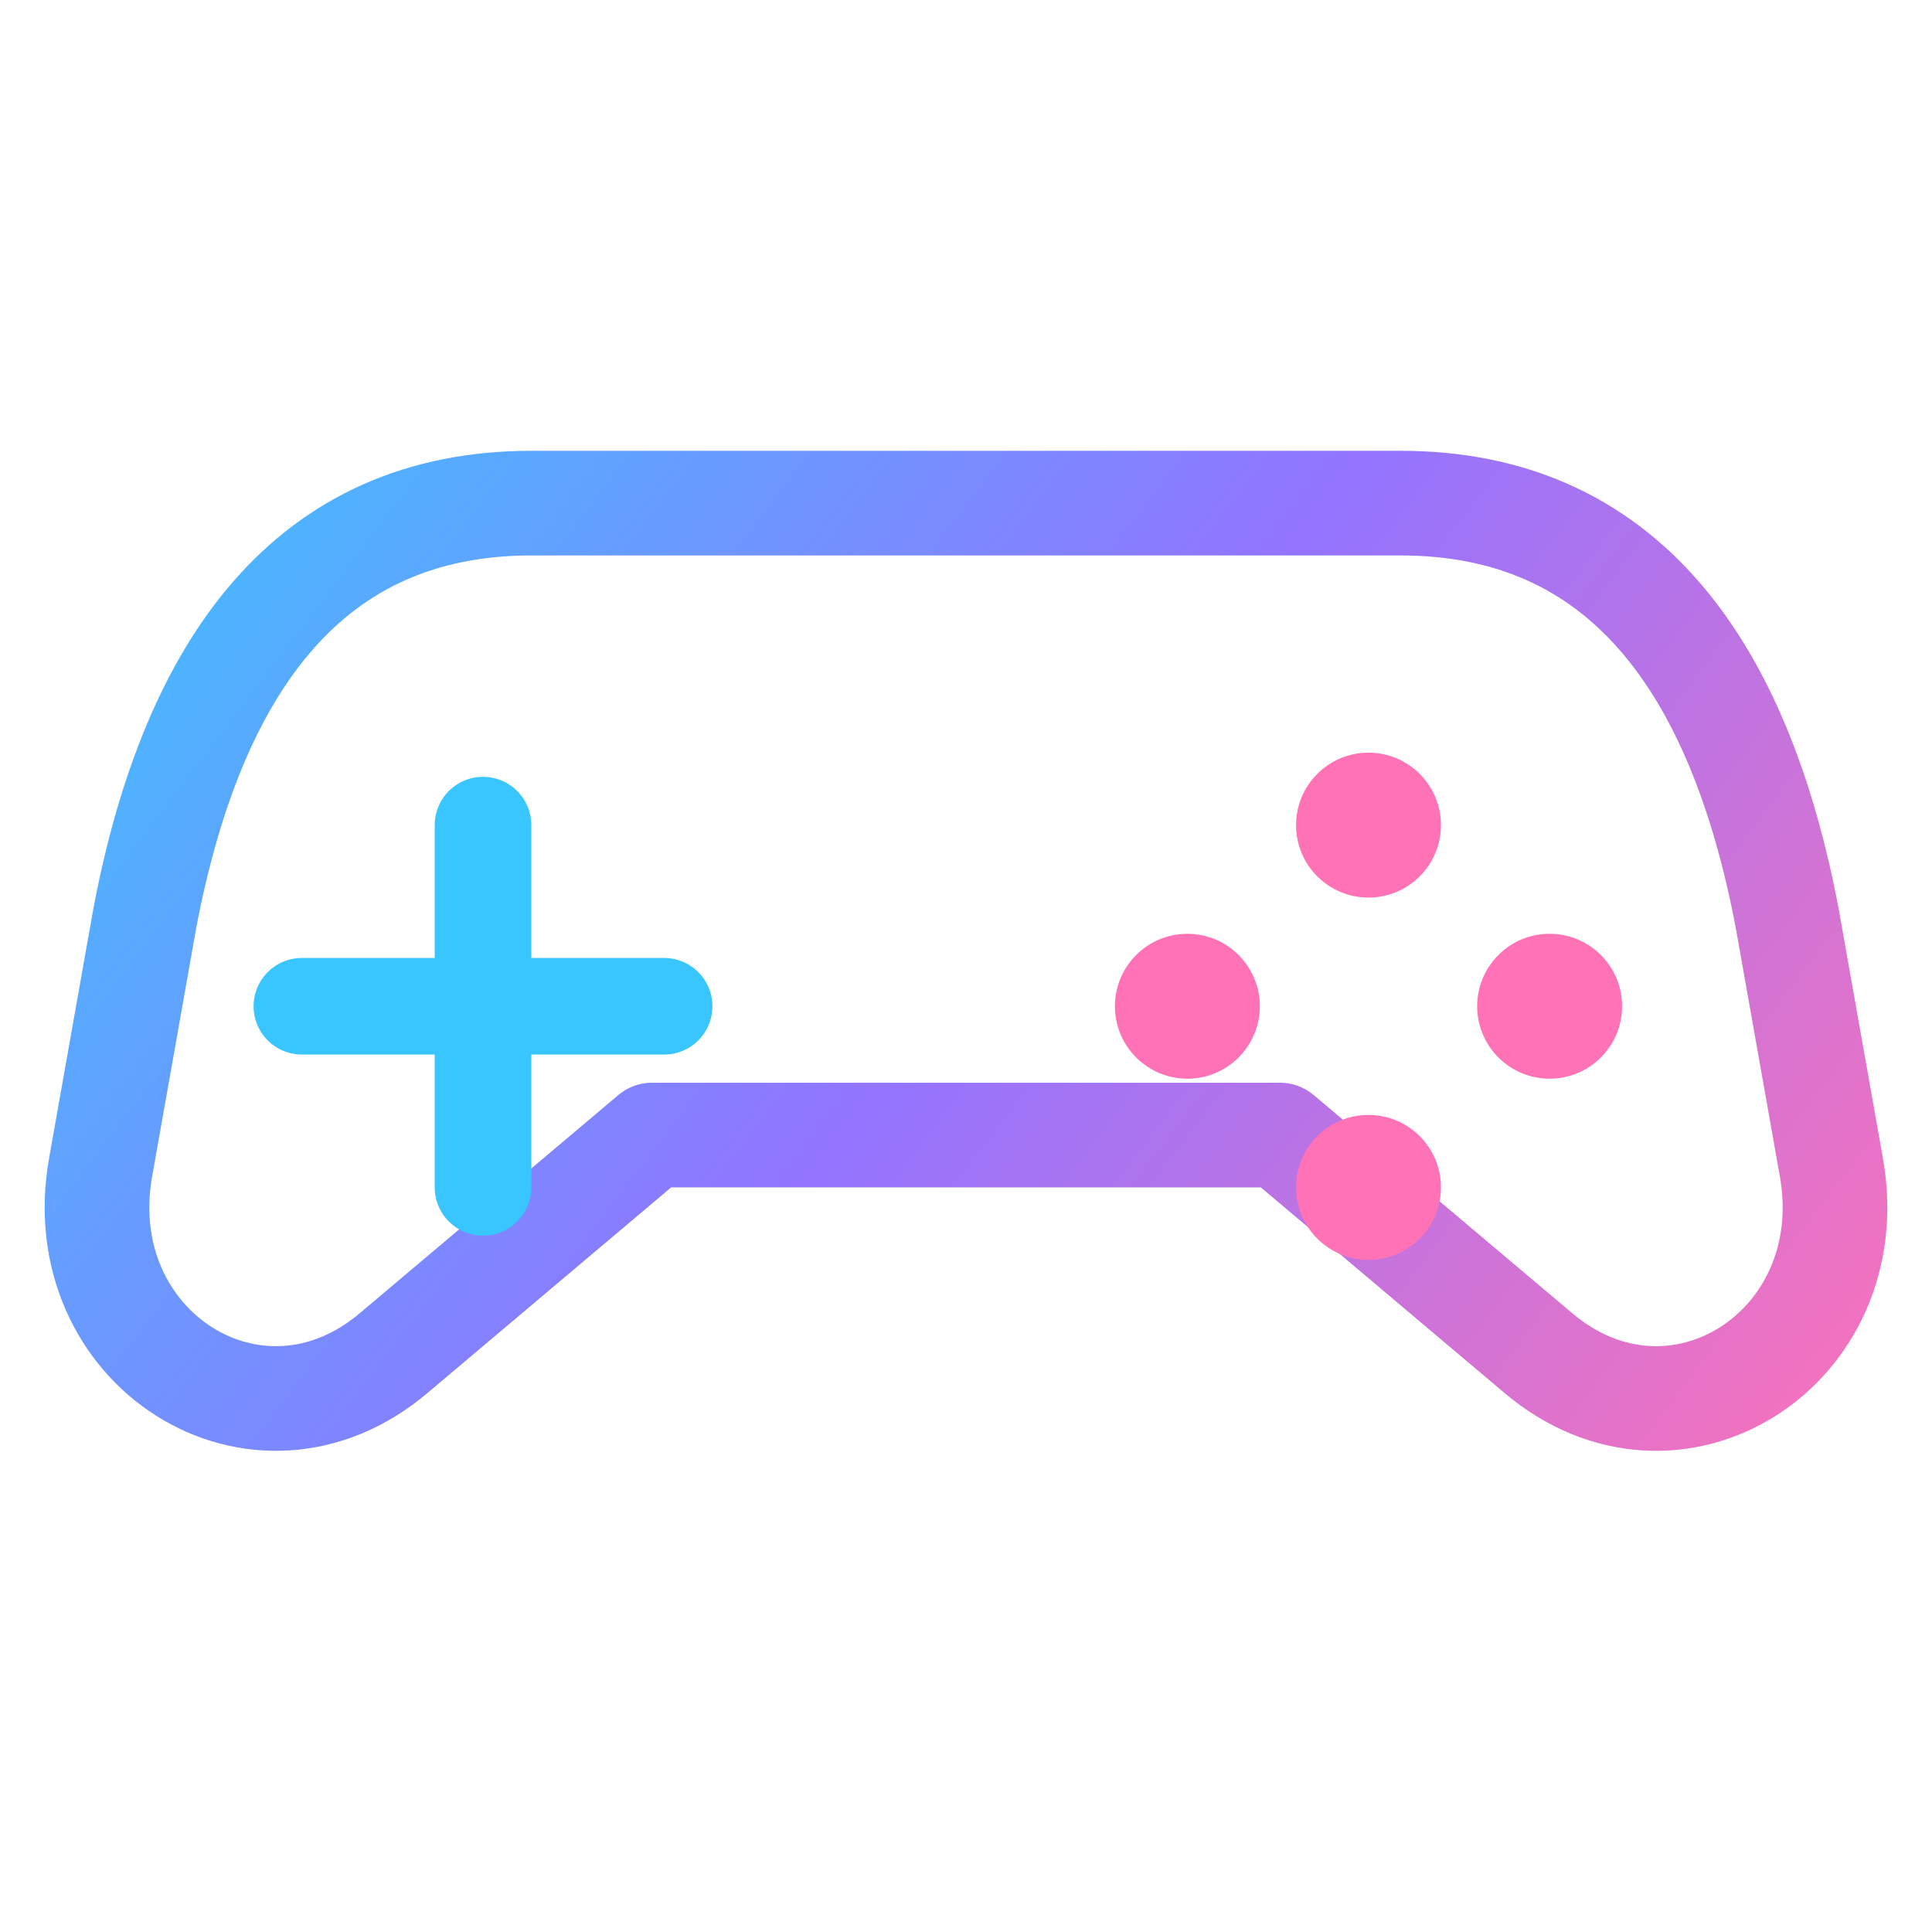
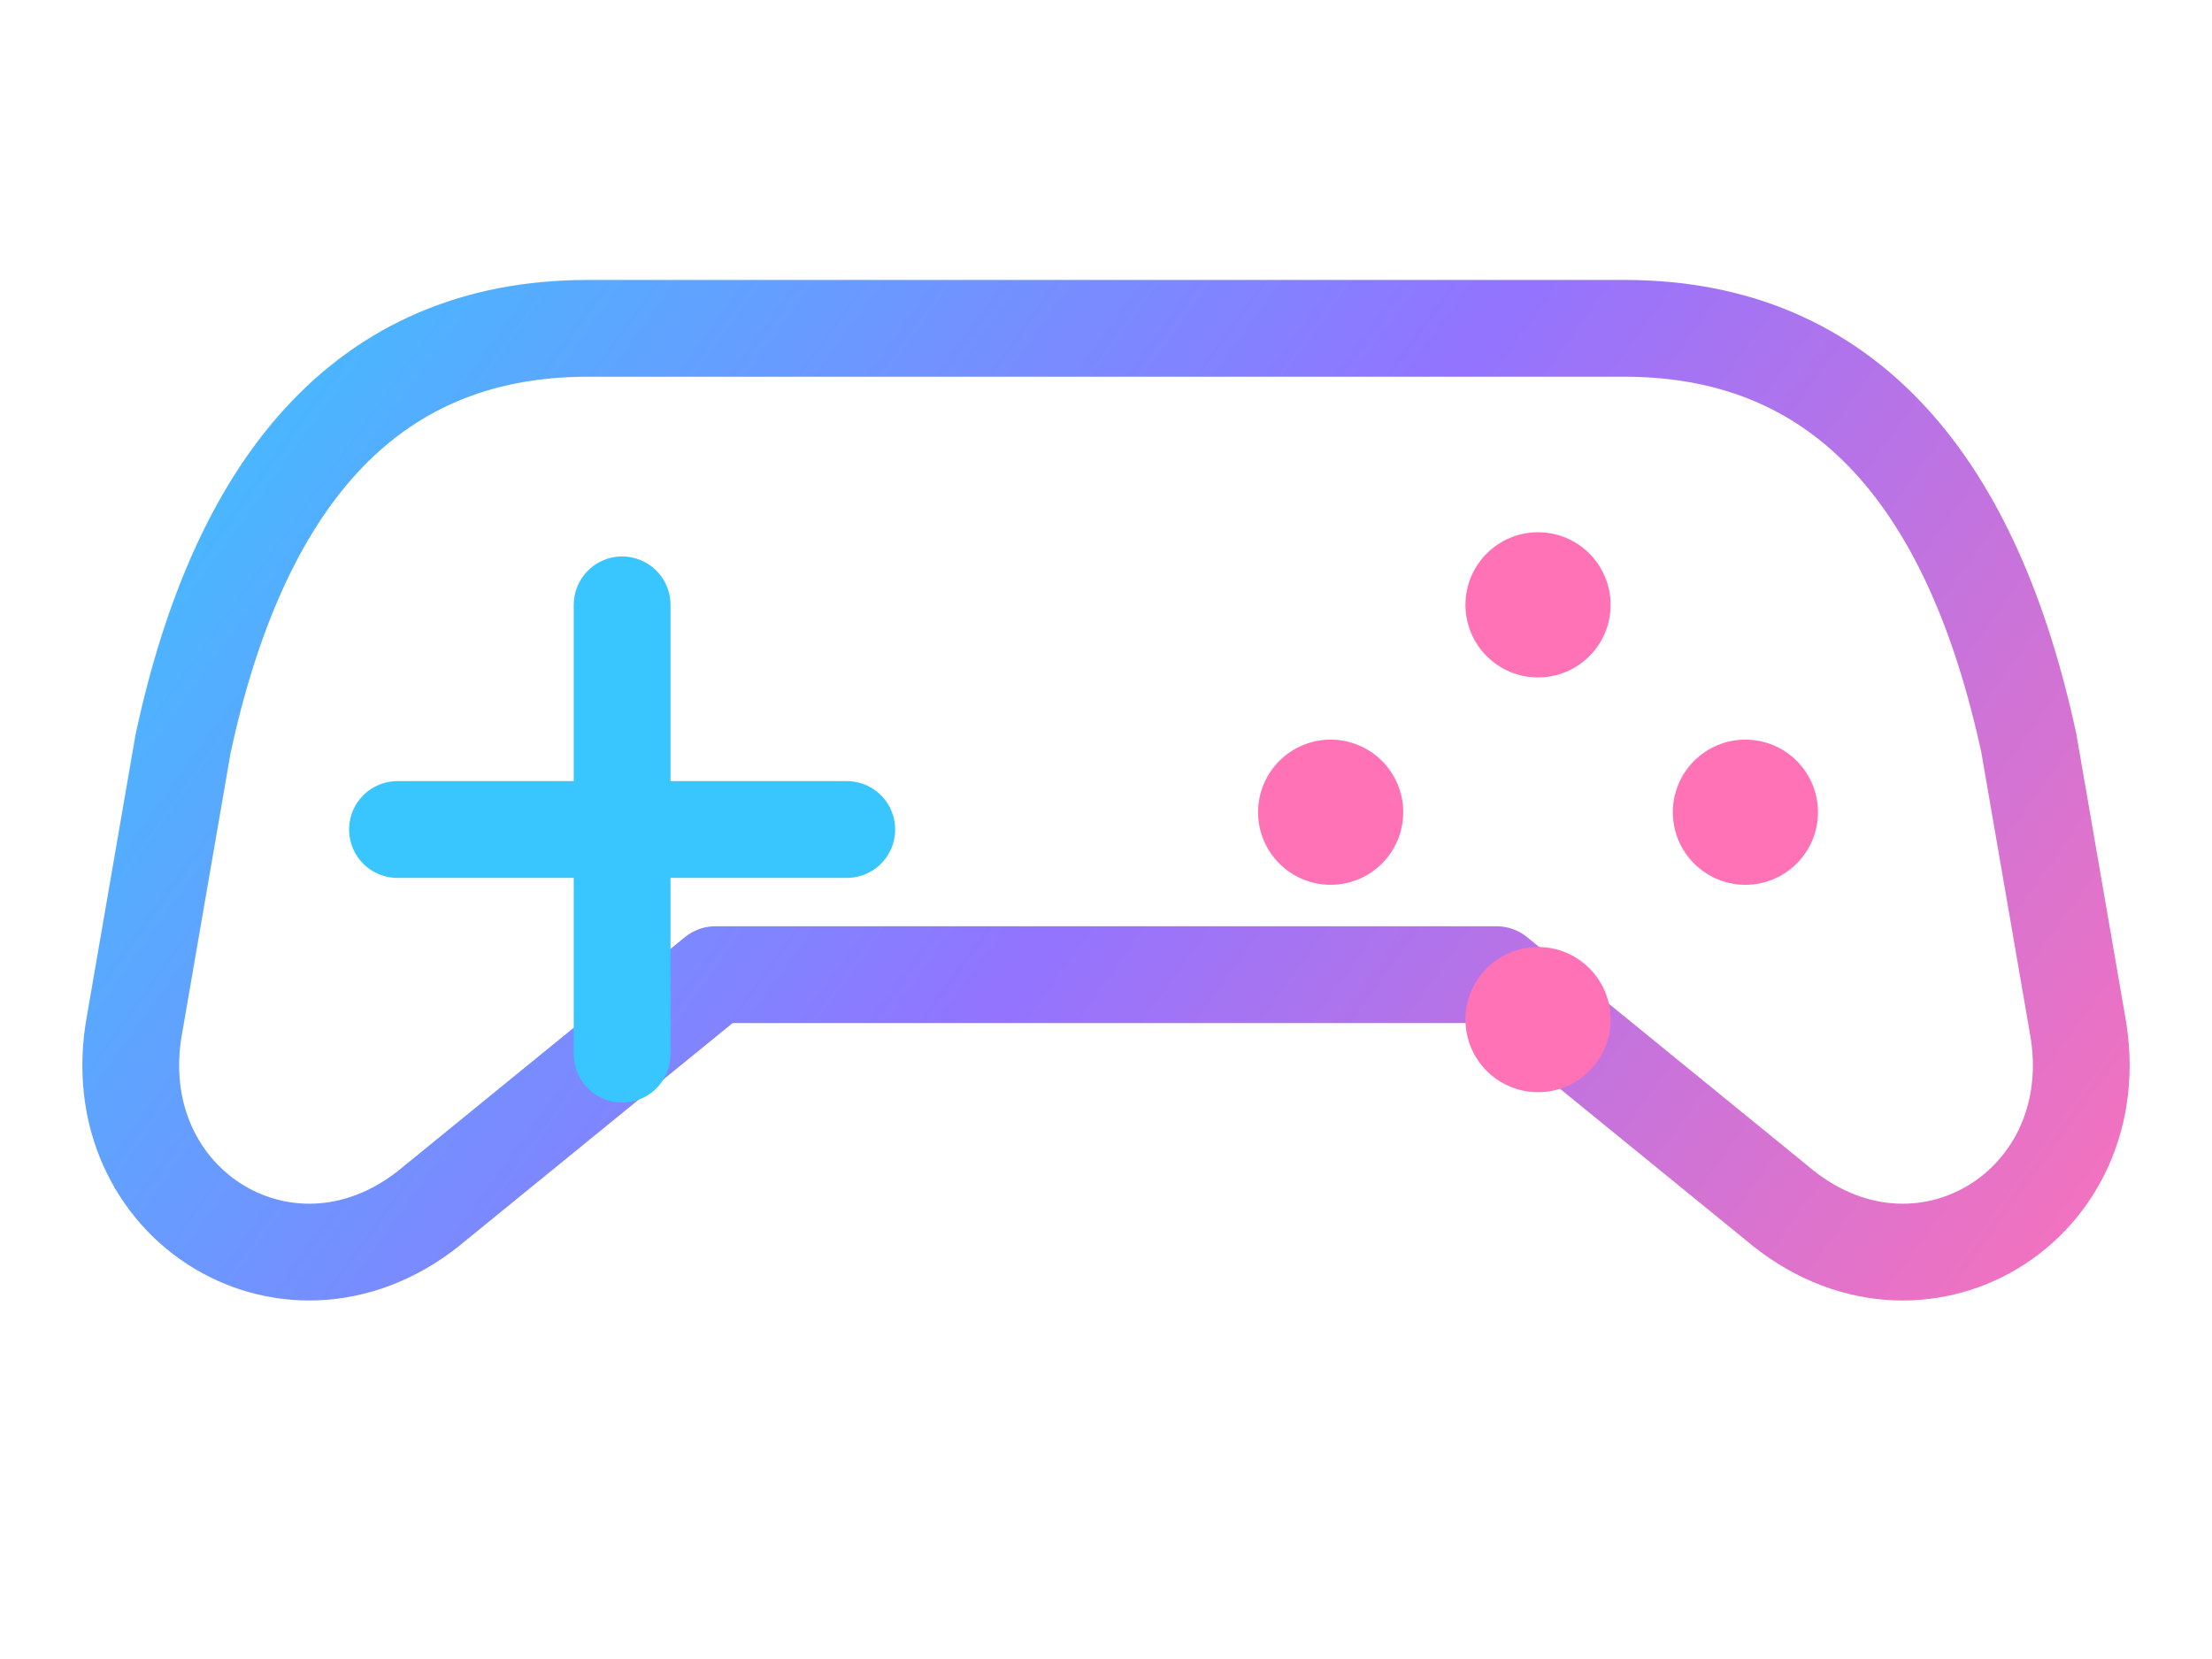
- <svg xmlns="http://www.w3.org/2000/svg" viewBox="0 0 48 48" fill="none">
+ <svg xmlns="http://www.w3.org/2000/svg" viewBox="0 0 64 48" fill="none">
  <defs>
-     <linearGradient id="controllerSpectrum" x1="3" y1="8" x2="45" y2="40" gradientUnits="userSpaceOnUse">
+     <linearGradient id="controllerSpectrum" x1="5" y1="5" x2="59" y2="44" gradientUnits="userSpaceOnUse">
      <stop offset="0" stop-color="#39C6FF" />
      <stop offset=".5" stop-color="#9274FF" />
      <stop offset="1" stop-color="#FF72B6" />
    </linearGradient>
  </defs>
-   <path d="M13.2 12.5h21.6c5.5 0 8.4 4 9.6 10.3l1.1 6.2c.8 4.5-3.9 7.5-7.3 4.6l-6.4-5.4H16.2l-6.4 5.4c-3.4 2.9-8.1-.1-7.3-4.6l1.1-6.2c1.2-6.3 4.1-10.3 9.6-10.3Z" stroke="url(#controllerSpectrum)" stroke-width="2.6" stroke-linecap="round" stroke-linejoin="round" />
-   <path d="M12 20.5v9M7.5 25h9" stroke="#39C6FF" stroke-width="2.4" stroke-linecap="round" />
+   <path d="M17 9.5h30c6.5 0 10.1 4.6 11.7 12l1.4 8.1c1 5.3-4.6 8.7-8.7 5.2l-8.1-6.6H20.7l-8.1 6.6c-4.1 3.5-9.7.1-8.7-5.2l1.4-8.1c1.6-7.4 5.2-12 11.7-12Z" stroke="url(#controllerSpectrum)" stroke-width="2.8" stroke-linecap="round" stroke-linejoin="round" />
+   <path d="M18 17.5v13M11.5 24h13" stroke="#39C6FF" stroke-width="2.8" stroke-linecap="round" />
  <g fill="#FF72B6">
-     <circle cx="34" cy="20.5" r="1.8" />
-     <circle cx="38.5" cy="25" r="1.8" />
-     <circle cx="34" cy="29.5" r="1.8" />
-     <circle cx="29.5" cy="25" r="1.8" />
+     <circle cx="44.5" cy="17.5" r="2.1" />
+     <circle cx="50.5" cy="23.5" r="2.1" />
+     <circle cx="44.5" cy="29.5" r="2.1" />
+     <circle cx="38.5" cy="23.5" r="2.1" />
  </g>
</svg>
